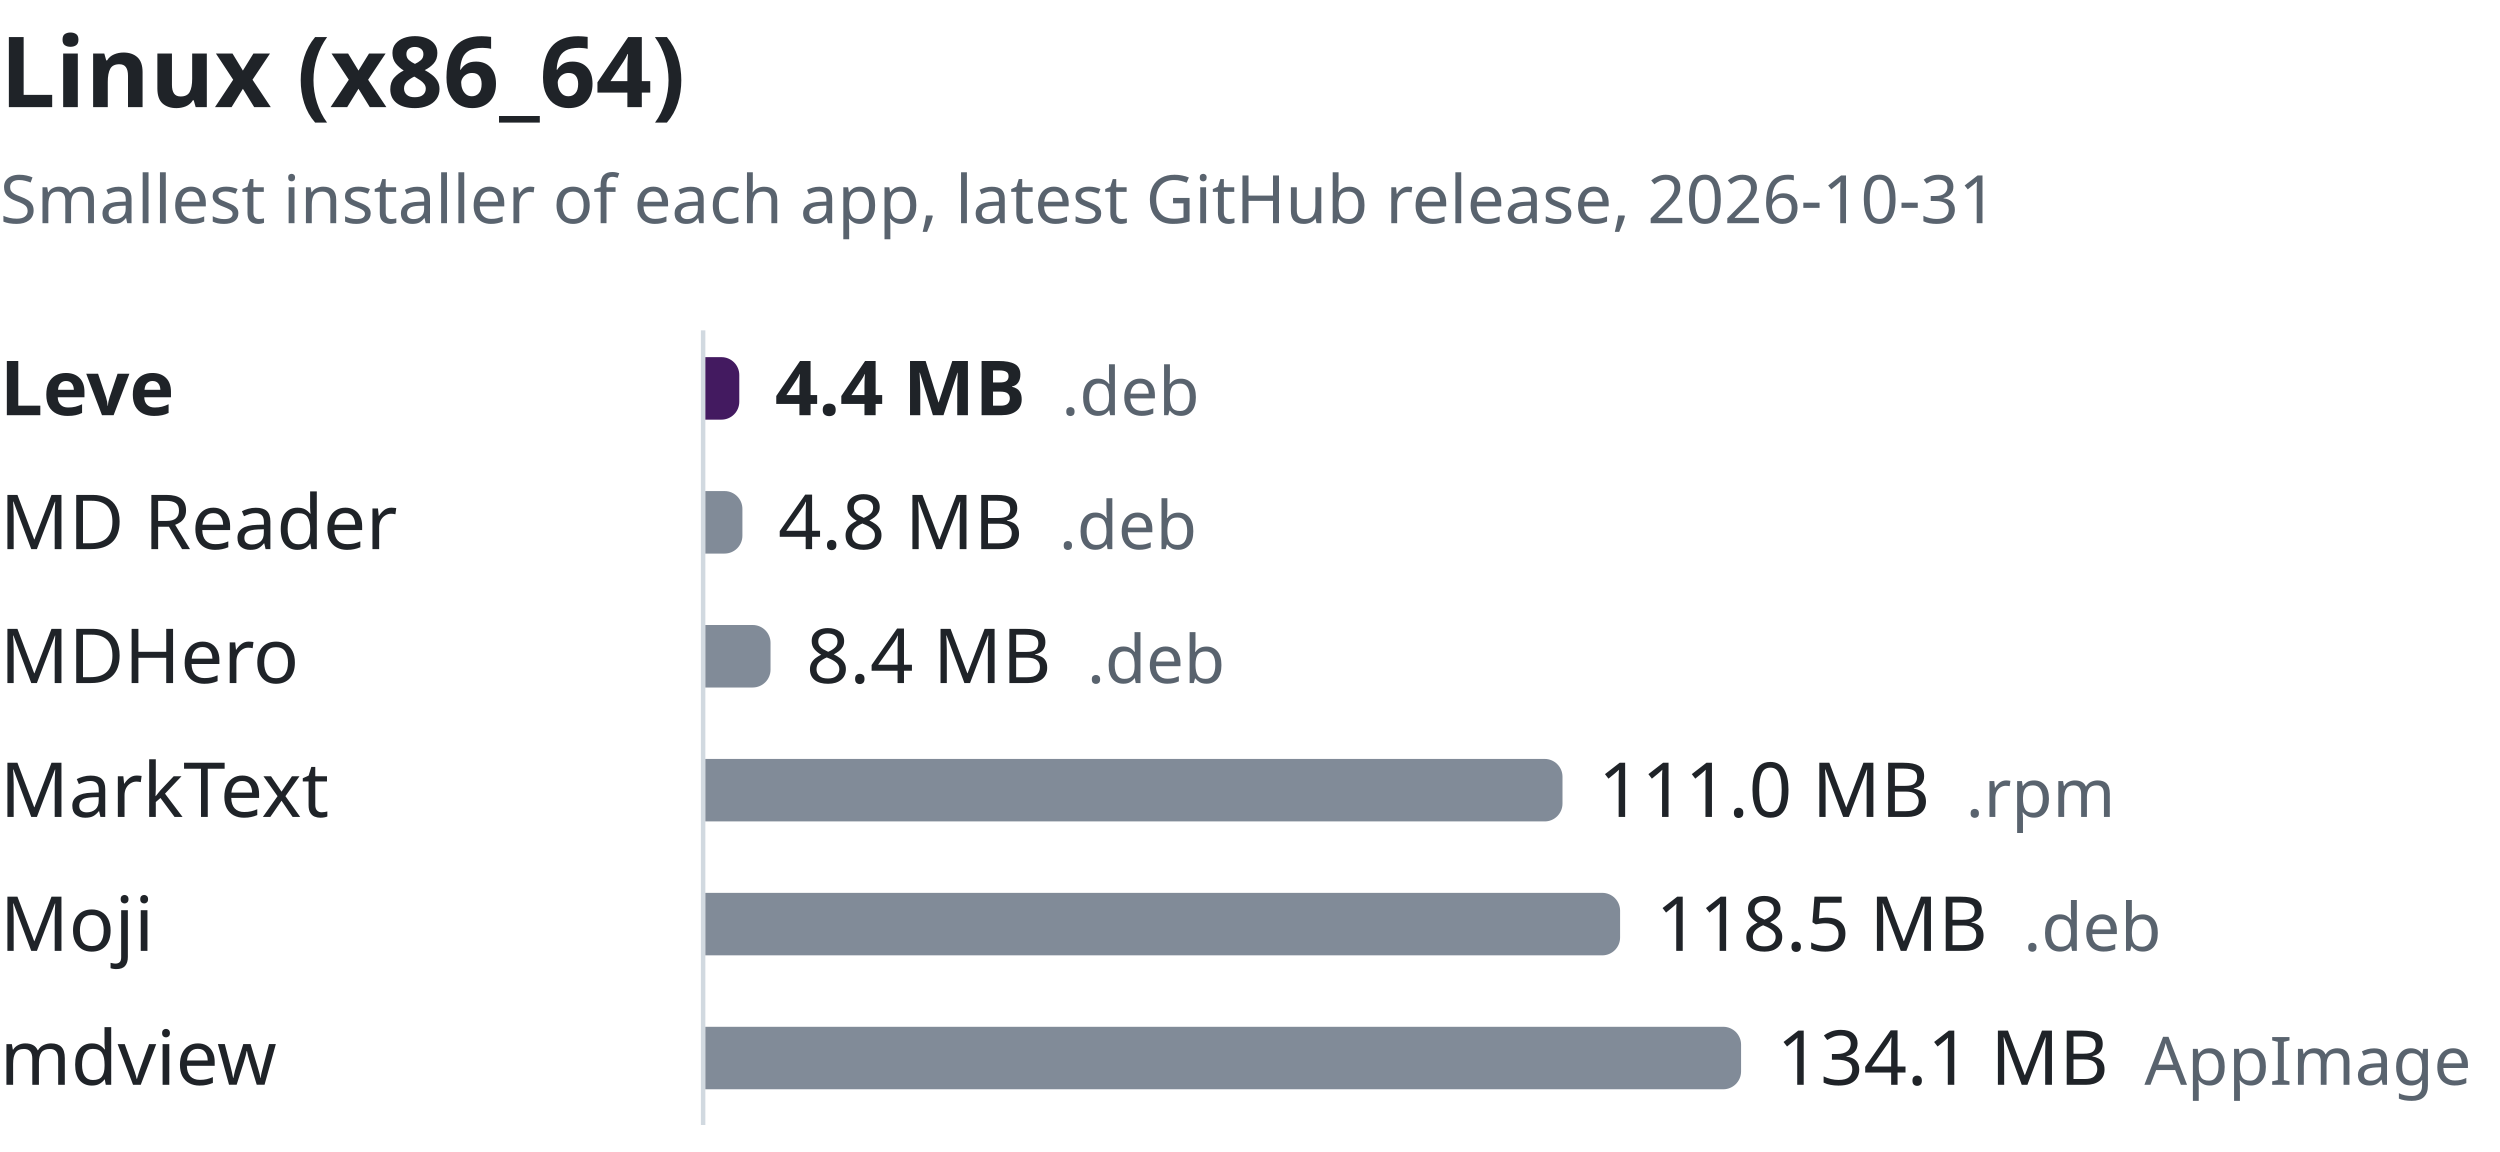
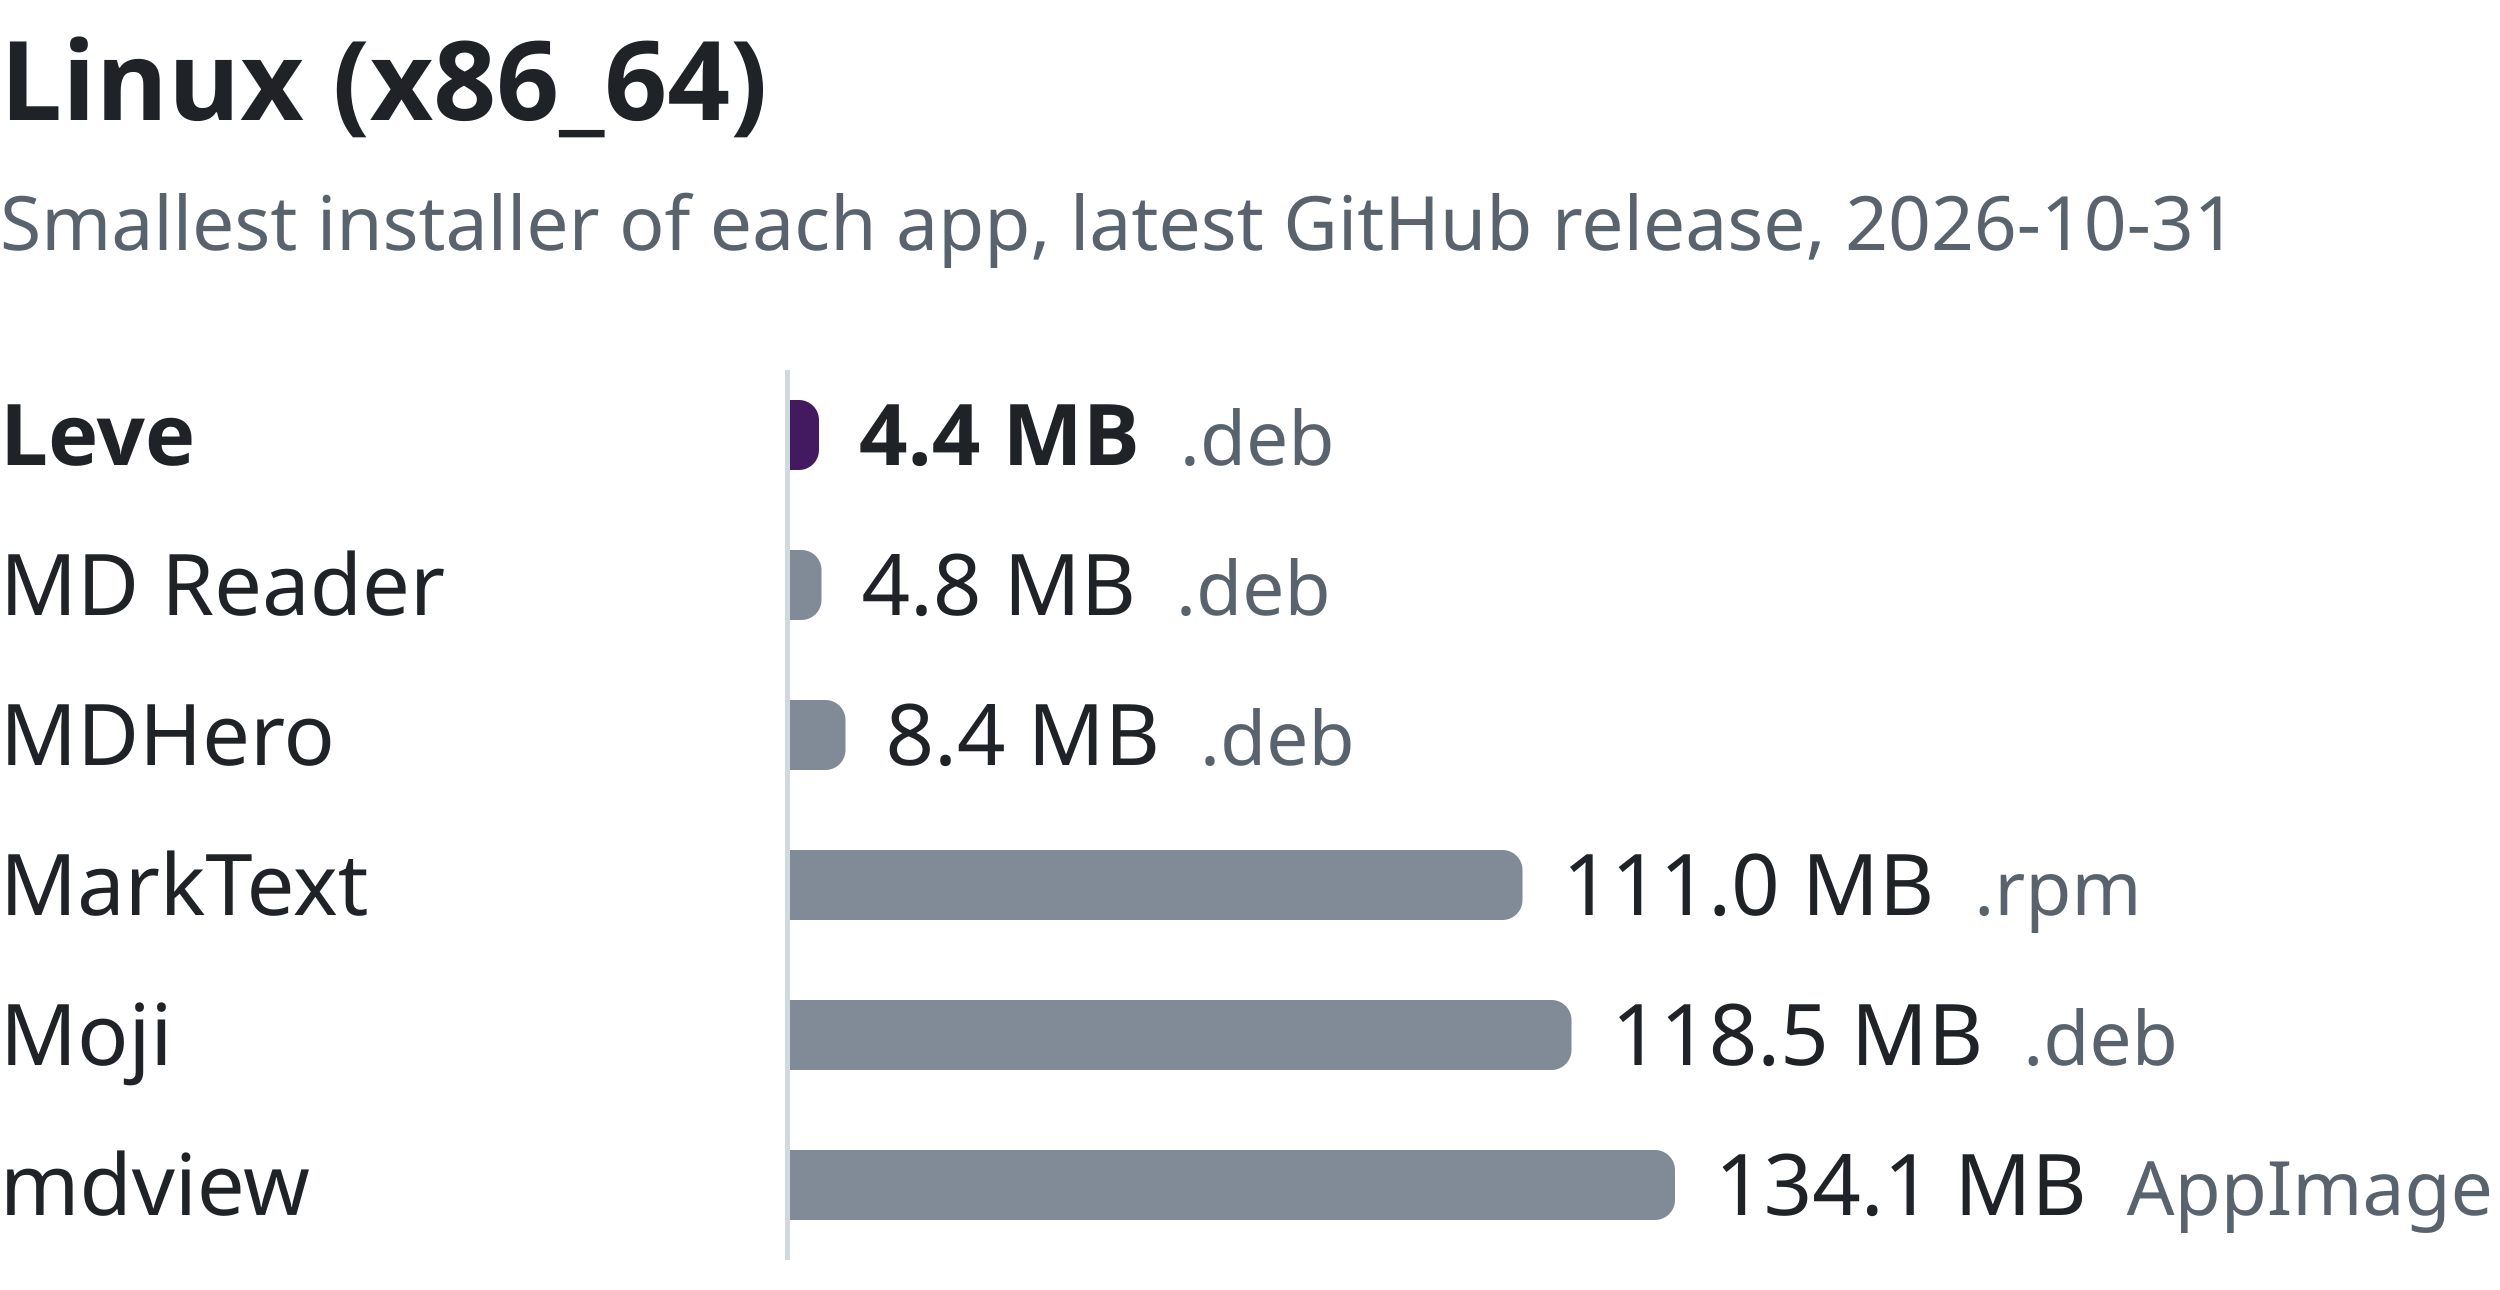
- <svg xmlns="http://www.w3.org/2000/svg" width="560" height="258" viewBox="0 0 560 258" role="img" aria-label="Linux (x86_64), smallest installer of each app: Leve 4.4 MB (.deb), MD Reader 4.8 MB (.deb), MDHero 8.4 MB (.deb), MarkText 111.0 MB (.rpm), Moji 118.5 MB (.deb), mdview 134.1 MB (AppImage)." font-family="-apple-system, BlinkMacSystemFont, 'Segoe UI', 'Noto Sans', Helvetica, Arial, sans-serif">
+ <svg xmlns="http://www.w3.org/2000/svg" width="500" height="258" viewBox="0 0 500 258" role="img" aria-label="Linux (x86_64), smallest installer of each app: Leve 4.4 MB (.deb), MD Reader 4.8 MB (.deb), MDHero 8.4 MB (.deb), MarkText 111.0 MB (.rpm), Moji 118.5 MB (.deb), mdview 134.1 MB (AppImage)." font-family="-apple-system, BlinkMacSystemFont, 'Segoe UI', 'Noto Sans', Helvetica, Arial, sans-serif">
  <text x="0" y="24" font-size="22" font-weight="700" fill="#1f2328">Linux (x86_64)</text>
  <text x="0" y="50" font-size="15" fill="#59636e">Smallest installer of each app, latest GitHub release, 2026-10-31</text>
  <path d="M157.5 74V252" stroke="#d1d9e0" fill="none" />
  <text x="0" y="93" font-size="17" font-weight="700" fill="#1f2328">Leve</text>
-   <path d="M158 80h3.6a4 4 0 0 1 4 4v6a4 4 0 0 1 -4 4h-3.6z" fill="#431a60" />
-   <text x="173.6" y="93" font-size="17" font-weight="700" fill="#1f2328">4.4 MB<tspan dx="8" font-size="15" font-weight="400" fill="#59636e">.deb</tspan>
+   <path d="M158 80h1.8a4 4 0 0 1 4 4v6a4 4 0 0 1 -4 4h-1.8z" fill="#431a60" />
+   <text x="171.8" y="93" font-size="17" font-weight="700" fill="#1f2328">4.4 MB<tspan dx="8" font-size="15" font-weight="400" fill="#59636e">.deb</tspan>
  </text>
  <text x="0" y="123" font-size="17" fill="#1f2328">MD Reader</text>
-   <path d="M158 110h4.3a4 4 0 0 1 4 4v6a4 4 0 0 1 -4 4h-4.3z" fill="#818b98" />
-   <text x="174.3" y="123" font-size="17" fill="#1f2328">4.8 MB<tspan dx="8" font-size="15" font-weight="400" fill="#59636e">.deb</tspan>
+   <path d="M158 110h2.3a4 4 0 0 1 4 4v6a4 4 0 0 1 -4 4h-2.3z" fill="#818b98" />
+   <text x="172.3" y="123" font-size="17" fill="#1f2328">4.8 MB<tspan dx="8" font-size="15" font-weight="400" fill="#59636e">.deb</tspan>
  </text>
  <text x="0" y="153" font-size="17" fill="#1f2328">MDHero</text>
-   <path d="M158 140h10.6a4 4 0 0 1 4 4v6a4 4 0 0 1 -4 4h-10.6z" fill="#818b98" />
-   <text x="180.6" y="153" font-size="17" fill="#1f2328">8.4 MB<tspan dx="8" font-size="15" font-weight="400" fill="#59636e">.deb</tspan>
+   <path d="M158 140h7.1a4 4 0 0 1 4 4v6a4 4 0 0 1 -4 4h-7.1z" fill="#818b98" />
+   <text x="177.1" y="153" font-size="17" fill="#1f2328">8.4 MB<tspan dx="8" font-size="15" font-weight="400" fill="#59636e">.deb</tspan>
  </text>
  <text x="0" y="183" font-size="17" fill="#1f2328">MarkText</text>
-   <path d="M158 170h188a4 4 0 0 1 4 4v6a4 4 0 0 1 -4 4h-188z" fill="#818b98" />
-   <text x="358" y="183" font-size="17" fill="#1f2328">111.0 MB<tspan dx="8" font-size="15" font-weight="400" fill="#59636e">.rpm</tspan>
+   <path d="M158 170h142.5a4 4 0 0 1 4 4v6a4 4 0 0 1 -4 4h-142.5z" fill="#818b98" />
+   <text x="312.5" y="183" font-size="17" fill="#1f2328">111.0 MB<tspan dx="8" font-size="15" font-weight="400" fill="#59636e">.rpm</tspan>
  </text>
  <text x="0" y="213" font-size="17" fill="#1f2328">Moji</text>
-   <path d="M158 200h200.9a4 4 0 0 1 4 4v6a4 4 0 0 1 -4 4h-200.9z" fill="#818b98" />
-   <text x="370.9" y="213" font-size="17" fill="#1f2328">118.5 MB<tspan dx="8" font-size="15" font-weight="400" fill="#59636e">.deb</tspan>
+   <path d="M158 200h152.3a4 4 0 0 1 4 4v6a4 4 0 0 1 -4 4h-152.3z" fill="#818b98" />
+   <text x="322.3" y="213" font-size="17" fill="#1f2328">118.5 MB<tspan dx="8" font-size="15" font-weight="400" fill="#59636e">.deb</tspan>
  </text>
  <text x="0" y="243" font-size="17" fill="#1f2328">mdview</text>
-   <path d="M158 230h228a4 4 0 0 1 4 4v6a4 4 0 0 1 -4 4h-228z" fill="#818b98" />
-   <text x="398" y="243" font-size="17" fill="#1f2328">134.1 MB<tspan dx="8" font-size="15" font-weight="400" fill="#59636e">AppImage</tspan>
+   <path d="M158 230h173a4 4 0 0 1 4 4v6a4 4 0 0 1 -4 4h-173z" fill="#818b98" />
+   <text x="343" y="243" font-size="17" fill="#1f2328">134.1 MB<tspan dx="8" font-size="15" font-weight="400" fill="#59636e">AppImage</tspan>
  </text>
</svg>
